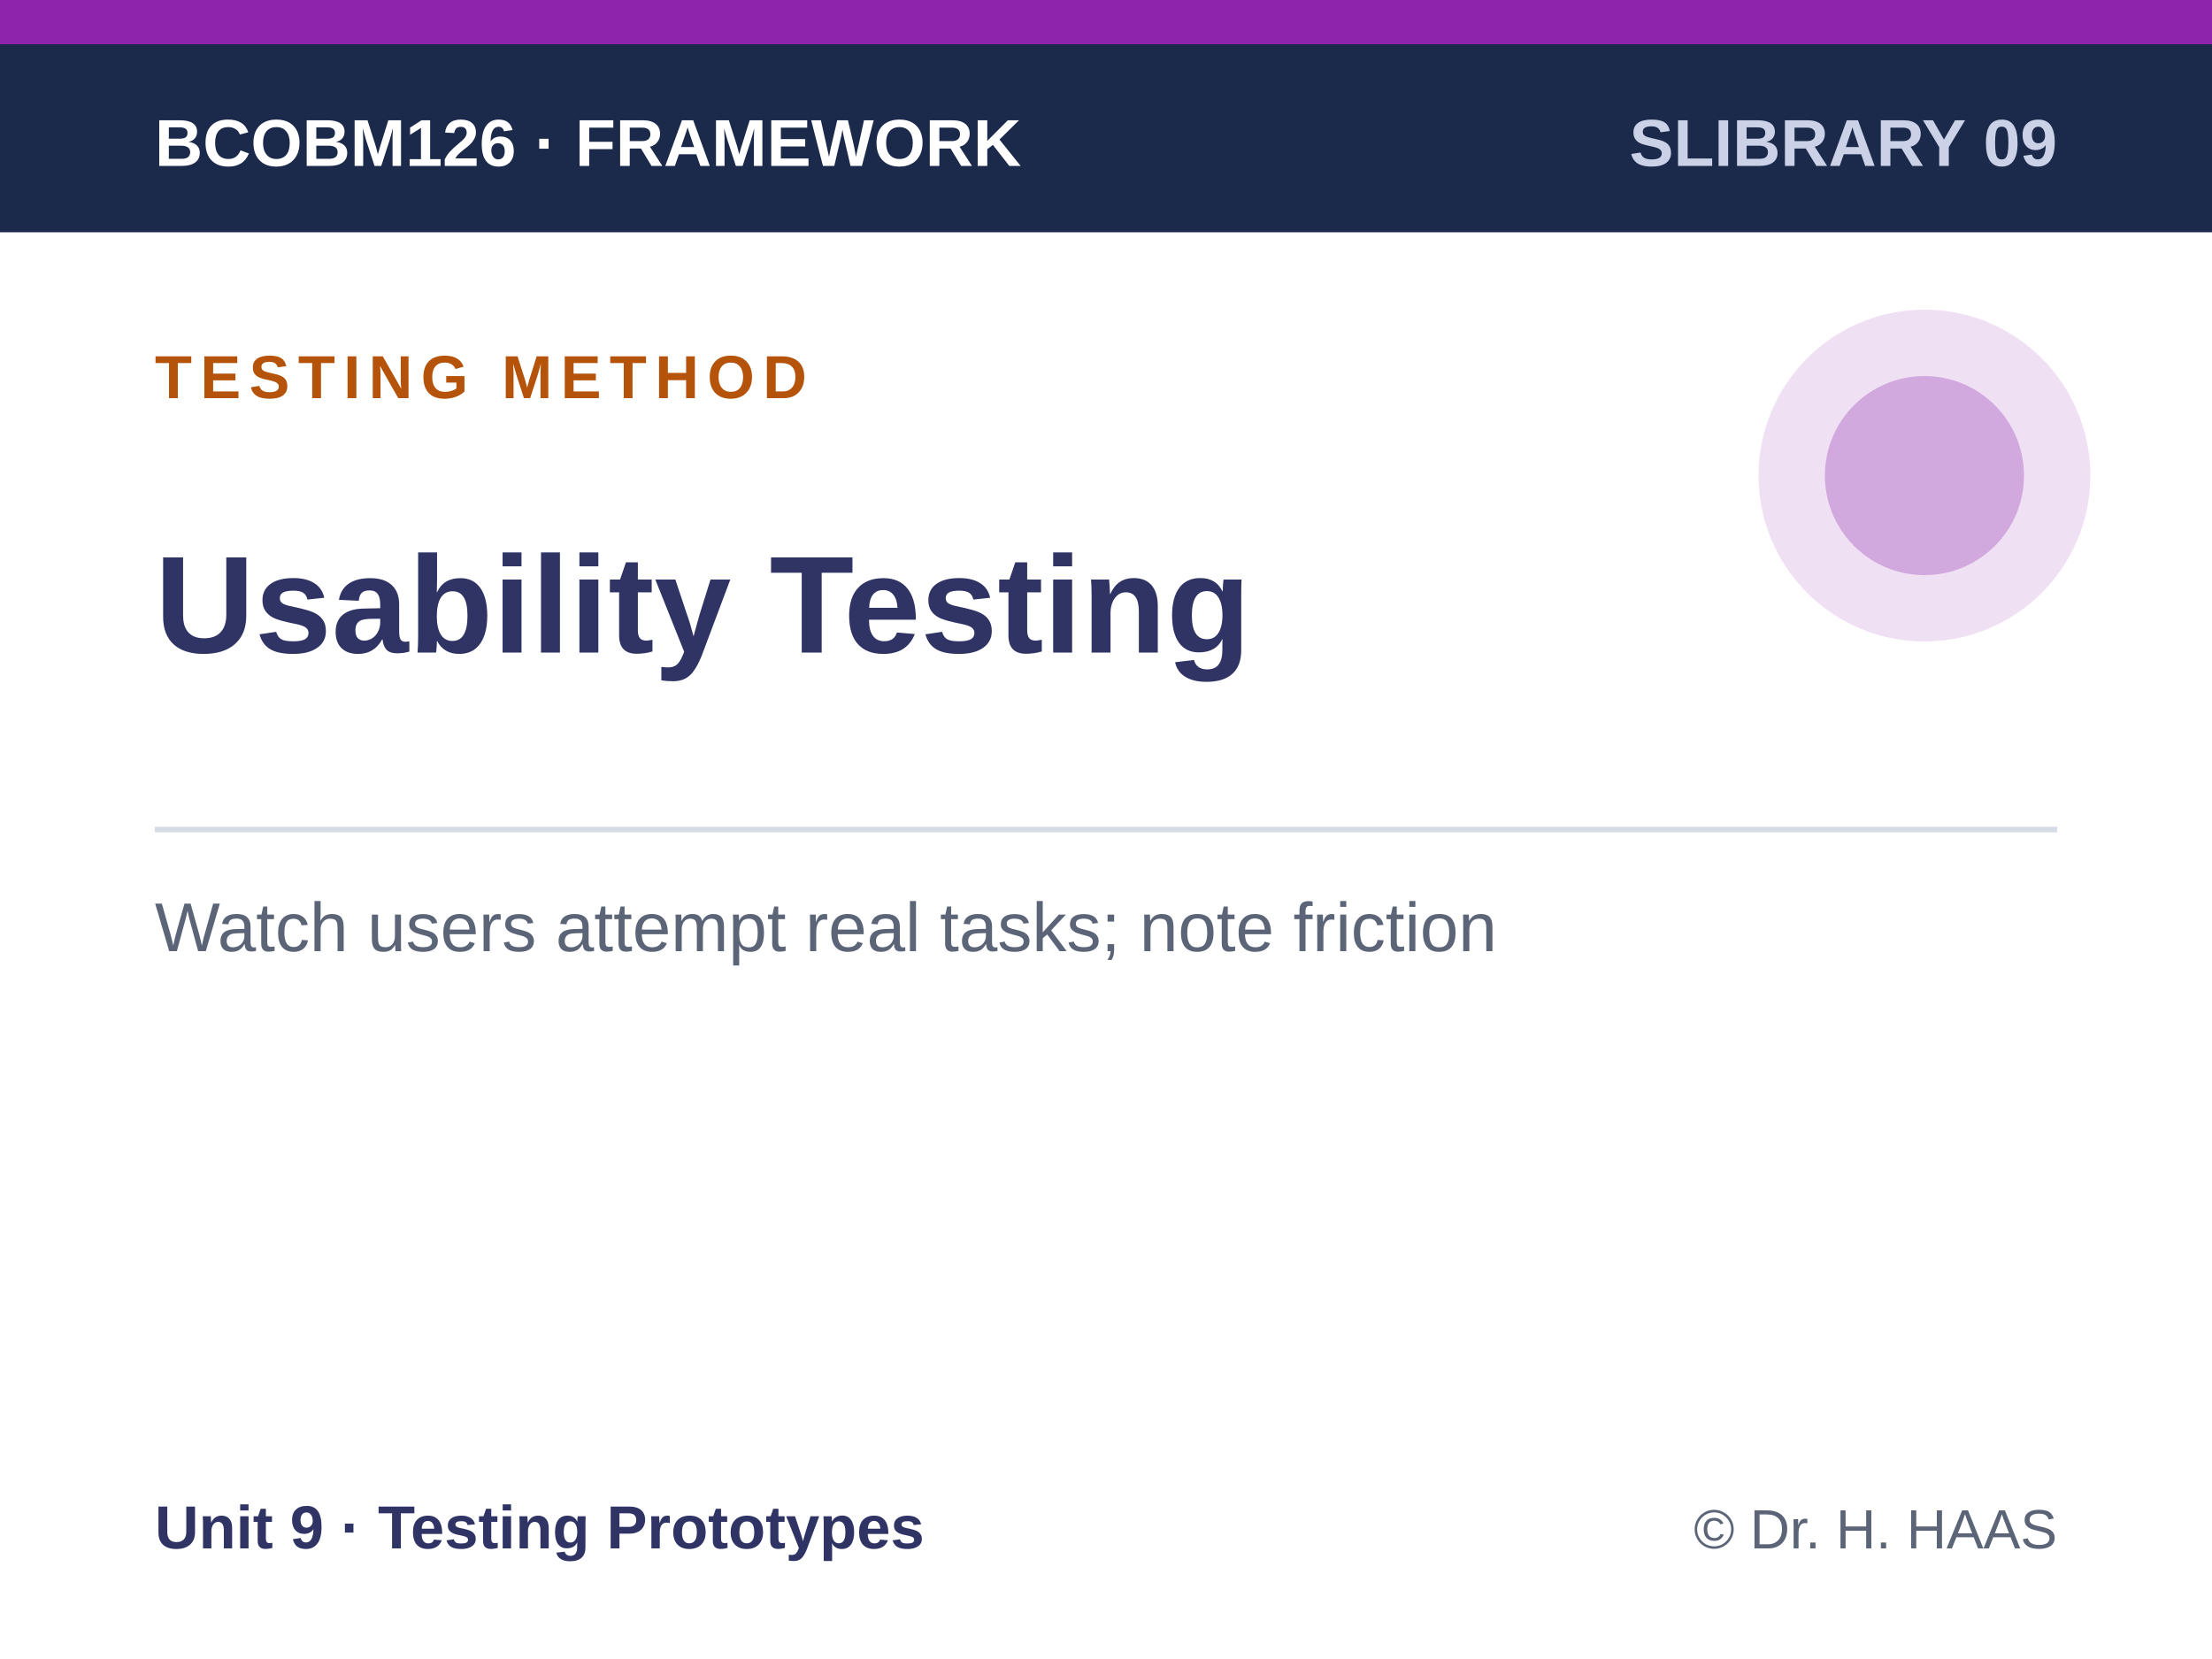
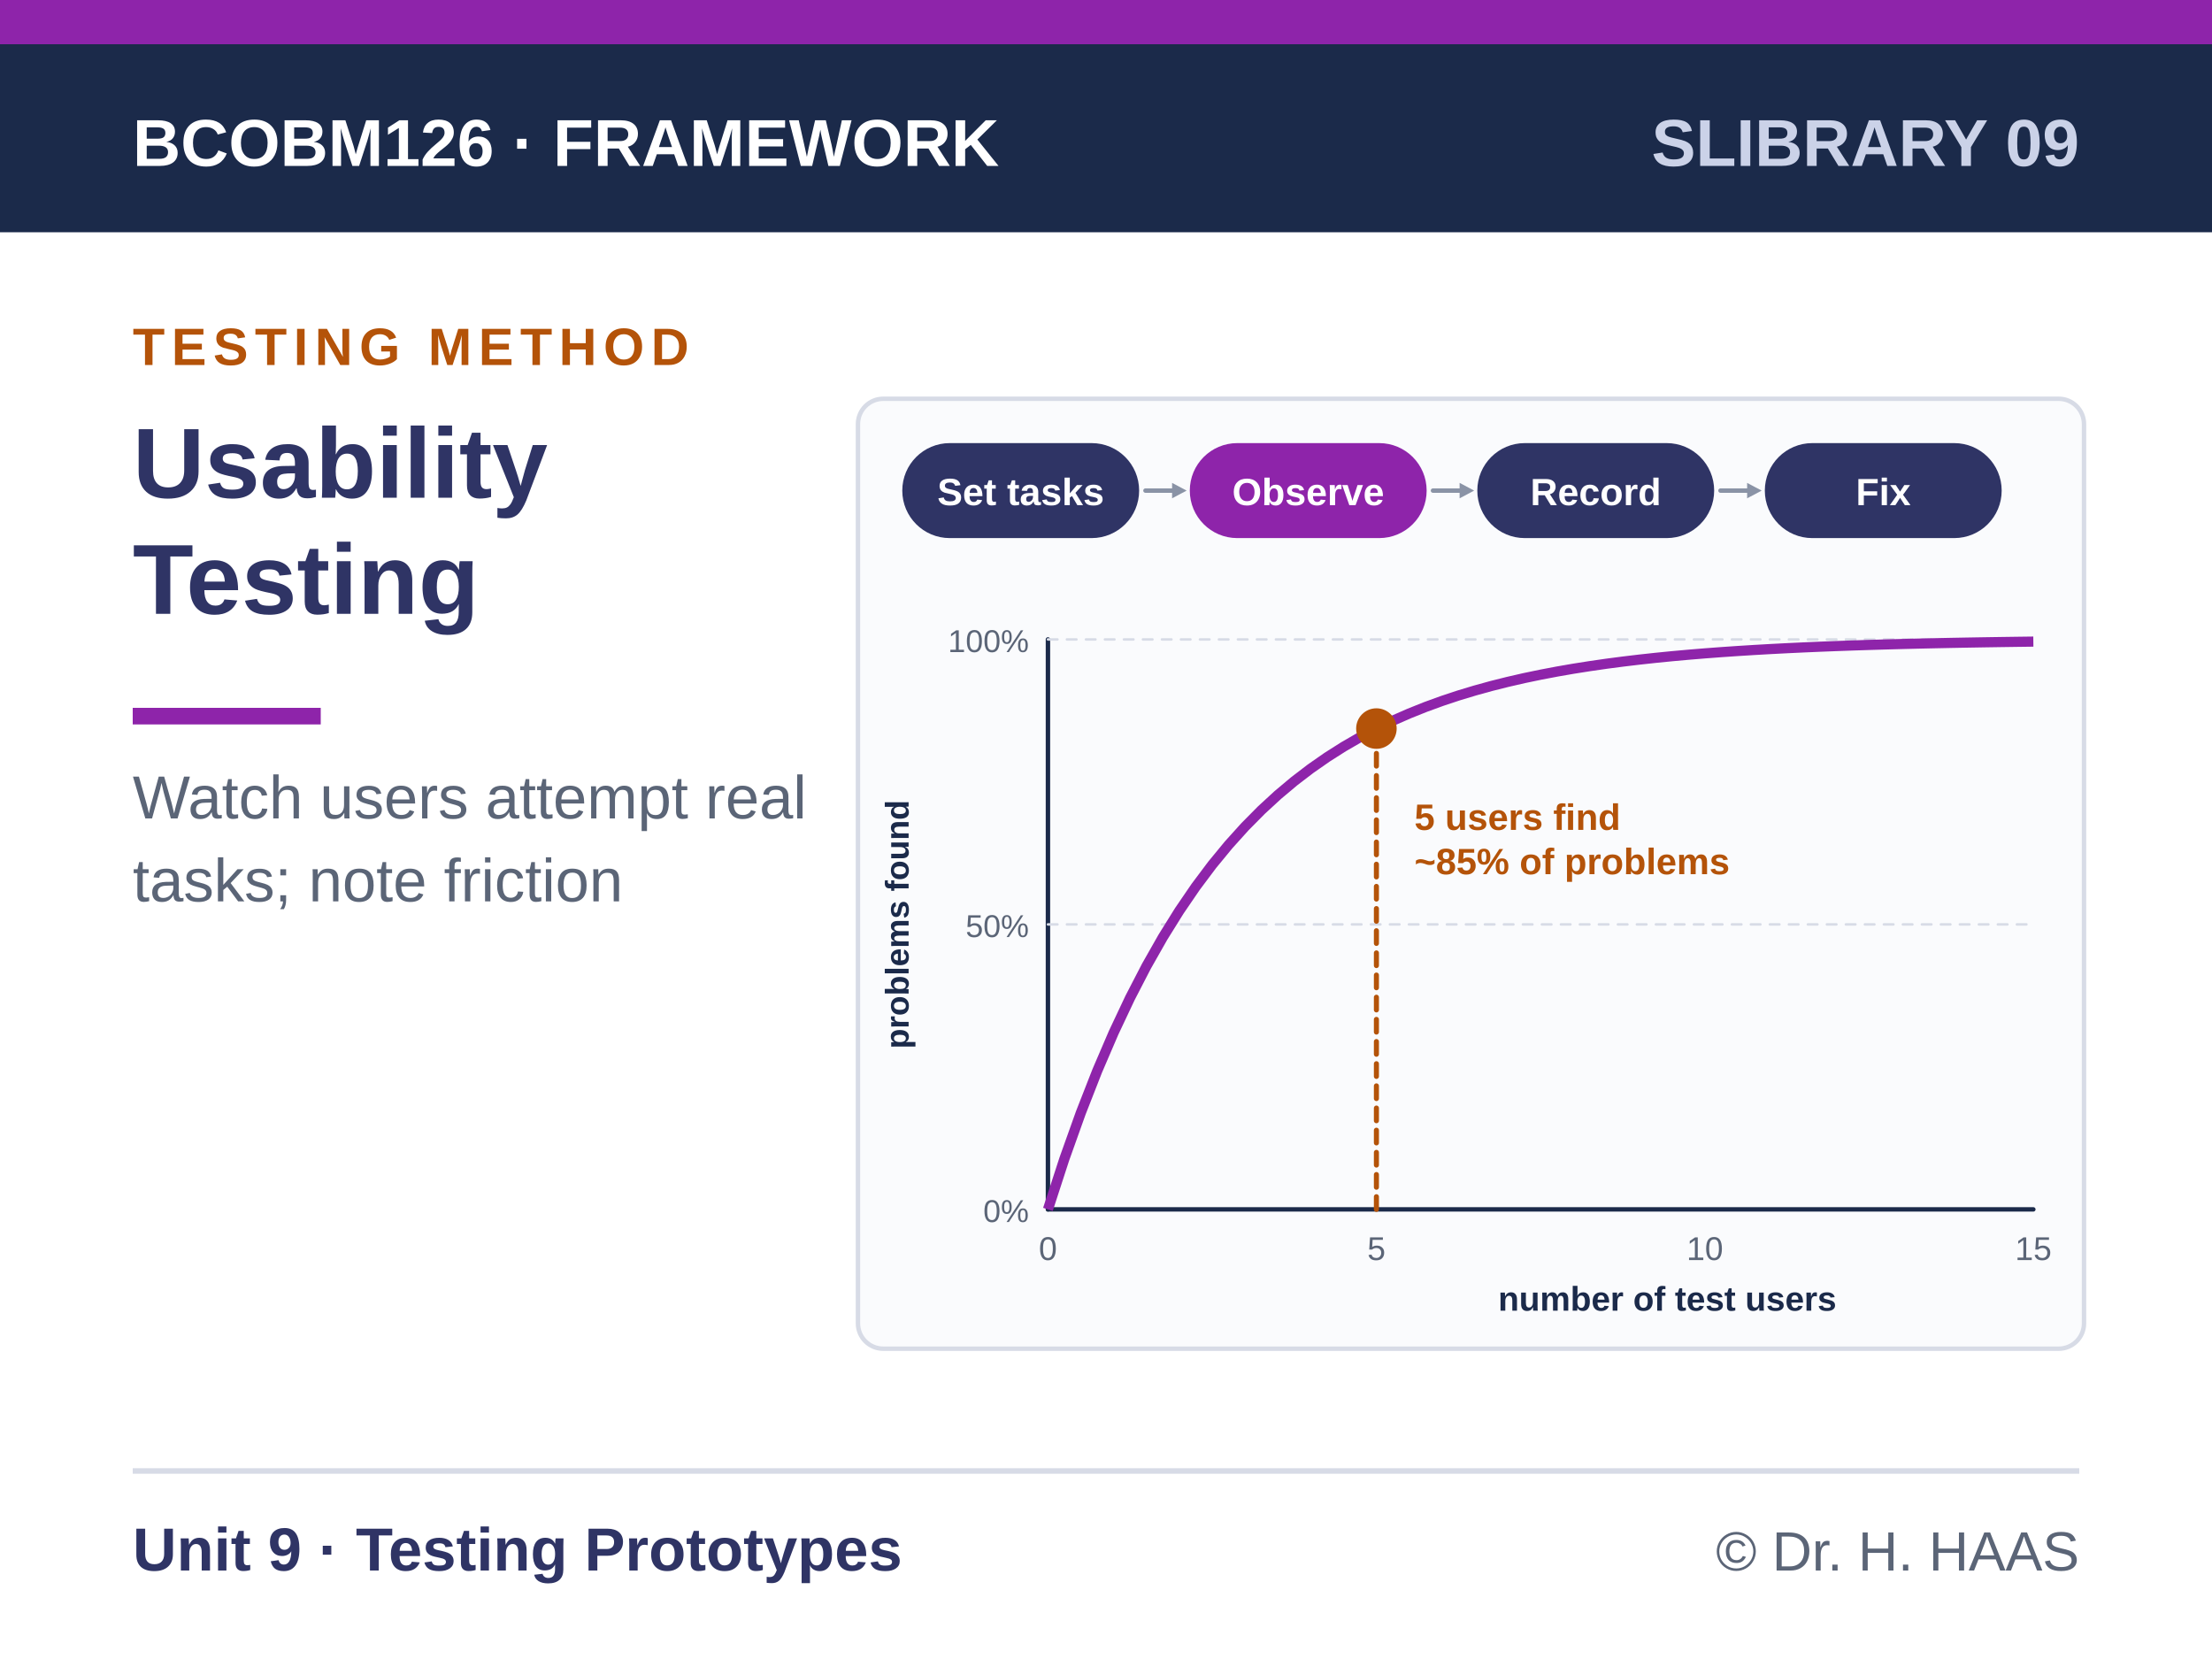
<svg xmlns="http://www.w3.org/2000/svg" viewBox="0 0 400 300" width="400" height="300" role="img" aria-label="Usability Testing framework thumbnail">
  <rect width="400" height="300" fill="#ffffff" />
  <rect width="400" height="8" fill="#8e24aa" />
  <rect x="0" y="8" width="400" height="34" fill="#1B2A4A" />
-   <text x="28" y="30" font-family="Arial, Helvetica, sans-serif" font-size="12" font-weight="700" fill="#ffffff">BCOBM126 · FRAMEWORK</text>
-   <text x="372" y="30" text-anchor="end" font-family="Arial, Helvetica, sans-serif" font-size="12" font-weight="700" fill="#cbd2e8">SLIBRARY 09</text>
-   <circle cx="348" cy="86" r="30" fill="#8e24aa" opacity="0.14" />
-   <circle cx="348" cy="86" r="18" fill="#8e24aa" opacity="0.30" />
-   <text x="28" y="72" font-family="Arial, Helvetica, sans-serif" font-size="11" font-weight="700" letter-spacing="1.5" fill="#B45309">TESTING METHOD</text>
-   <text x="28" y="118" font-family="Arial, Helvetica, sans-serif" font-size="25" font-weight="700" fill="#2F3465">
-     <tspan x="28" dy="0">Usability Testing</tspan>
-   </text>
-   <line x1="28" y1="150" x2="372" y2="150" stroke="#d7dbe6" stroke-width="1" />
-   <text x="28" y="172" font-family="Arial, Helvetica, sans-serif" font-size="12.5" fill="#5b6577">Watch users attempt real tasks; note friction</text>
-   <text x="28" y="280" font-family="Arial, Helvetica, sans-serif" font-size="11" font-weight="700" fill="#2F3465">Unit 9 · Testing Prototypes</text>
-   <text x="372" y="280" text-anchor="end" font-family="Arial, Helvetica, sans-serif" font-size="10" fill="#5b6577">© Dr. H. HAAS</text>
+   <text x="24" y="30" font-family="Arial, Helvetica, sans-serif" font-size="12" font-weight="700" fill="#ffffff">BCOBM126 · FRAMEWORK</text>
+   <text x="376" y="30" text-anchor="end" font-family="Arial, Helvetica, sans-serif" font-size="12" font-weight="700" fill="#cbd2e8">SLIBRARY 09</text>
+   <text x="24" y="66" font-family="Arial, Helvetica, sans-serif" font-size="9.5" font-weight="700" letter-spacing="1.2" fill="#B45309">TESTING METHOD</text>
+   <text x="24" y="90" font-family="Arial, Helvetica, sans-serif" font-size="18" font-weight="700" fill="#2F3465">Usability</text>
+   <text x="24" y="111" font-family="Arial, Helvetica, sans-serif" font-size="18" font-weight="700" fill="#2F3465">Testing</text>
+   <rect x="24" y="128" width="34" height="3" fill="#8e24aa" />
+   <text x="24" y="148" font-family="Arial, Helvetica, sans-serif" font-size="11" fill="#5b6577">Watch users attempt real</text>
+   <text x="24" y="163" font-family="Arial, Helvetica, sans-serif" font-size="11" fill="#5b6577">tasks; note friction</text>
+   <svg x="154.0" y="58.0" width="224.0" height="200.0" preserveAspectRatio="xMidYMid meet" version="1.1" viewBox="0 0 195.6 152">
+     <path transform="matrix(1,0,0,-1,1,151)" d="M4 0H189.6C191.811 0 193.6 1.789 193.6 4V146C193.6 148.211 191.811 150 189.6 150H4C1.789 150 0 148.211 0 146V4C0 1.789 1.789 0 4 0Z" fill="#fafbfd" fill-rule="evenodd" />
+     <path transform="matrix(1,0,0,-1,1,151)" stroke-width=".7" stroke-linecap="butt" stroke-miterlimit="10" stroke-linejoin="miter" fill="none" stroke="#d7dbe6" d="M4 0H189.6C191.811 0 193.6 1.789 193.6 4V146C193.6 148.211 191.811 150 189.6 150H4C1.789 150 0 148.211 0 146V4C0 1.789 1.789 0 4 0Z" />
+     <path transform="matrix(1,0,0,-1,1,151)" d="M14.5 128H36.9C41.046 128 44.4 131.354 44.4 135.5 44.4 139.646 41.046 143 36.9 143H14.5C10.354 143 7 139.646 7 135.5 7 131.354 10.354 128 14.5 128Z" fill="#2f3465" fill-rule="evenodd" />
+     <text fill="#ffffff" xml:space="preserve" transform="matrix(1 0 -0 1 1 151)" font-size="6" font-family="Arial, Helvetica, sans-serif" font-weight="bold">
+       <tspan y="-133.2" x="12.527 16.529 19.865 21.863 23.531 25.529 28.865 32.201 35.537">Set tasks</tspan>
+     </text>
+     <path transform="matrix(1,0,0,-1,1,151)" stroke-width=".7" stroke-linecap="round" stroke-miterlimit="10" stroke-linejoin="miter" fill="none" stroke="#8a93a6" d="M45.4 135.5H50.34" />
+     <path transform="matrix(1,0,0,-1,1,151)" d="M51.9 135.5 49.604 136.721V134.279Z" fill="#8a93a6" fill-rule="evenodd" />
+     <path transform="matrix(1,0,0,-1,1,151)" d="M59.9 128H82.3C86.446 128 89.8 131.354 89.8 135.5 89.8 139.646 86.446 143 82.3 143H59.9C55.754 143 52.4 139.646 52.4 135.5 52.4 131.354 55.754 128 59.9 128Z" fill="#8e24aa" fill-rule="evenodd" />
+     <text fill="#ffffff" xml:space="preserve" transform="matrix(1 0 -0 1 1 151)" font-size="6" font-family="Arial, Helvetica, sans-serif" font-weight="bold">
+       <tspan y="-133.2" x="59.094 63.762 67.428 70.764 74.1 76.434 79.77">Observe</tspan>
+     </text>
+     <path transform="matrix(1,0,0,-1,1,151)" stroke-width=".7" stroke-linecap="round" stroke-miterlimit="10" stroke-linejoin="miter" fill="none" stroke="#8a93a6" d="M90.8 135.5H95.74" />
+     <path transform="matrix(1,0,0,-1,1,151)" d="M97.3 135.5 95.004 136.721V134.279Z" fill="#8a93a6" fill-rule="evenodd" />
+     <path transform="matrix(1,0,0,-1,1,151)" d="M105.3 128H127.7C131.846 128 135.2 131.354 135.2 135.5 135.2 139.646 131.846 143 127.7 143H105.3C101.154 143 97.8 139.646 97.8 135.5 97.8 131.354 101.154 128 105.3 128Z" fill="#2f3465" fill-rule="evenodd" />
+     <text fill="#ffffff" xml:space="preserve" transform="matrix(1 0 -0 1 1 151)" font-size="6" font-family="Arial, Helvetica, sans-serif" font-weight="bold">
+       <tspan y="-133.2" x="106.165 110.497 113.833 117.169 120.835 123.169">Record</tspan>
+     </text>
+     <path transform="matrix(1,0,0,-1,1,151)" stroke-width=".7" stroke-linecap="round" stroke-miterlimit="10" stroke-linejoin="miter" fill="none" stroke="#8a93a6" d="M136.2 135.5H141.14" />
+     <path transform="matrix(1,0,0,-1,1,151)" d="M142.7 135.5 140.404 136.721V134.279Z" fill="#8a93a6" fill-rule="evenodd" />
+     <path transform="matrix(1,0,0,-1,1,151)" d="M150.7 128H173.1C177.246 128 180.6 131.354 180.6 135.5 180.6 139.646 177.246 143 173.1 143H150.7C146.554 143 143.2 139.646 143.2 135.5 143.2 131.354 146.554 128 150.7 128Z" fill="#2f3465" fill-rule="evenodd" />
+     <text fill="#ffffff" xml:space="preserve" transform="matrix(1 0 -0 1 1 151)" font-size="6" font-family="Arial, Helvetica, sans-serif" font-weight="bold">
+       <tspan y="-133.2" x="157.565 161.231 162.899">Fix</tspan>
+     </text>
+     <path transform="matrix(1,0,0,-1,1,151)" stroke-width=".7" stroke-linecap="round" stroke-miterlimit="10" stroke-linejoin="miter" fill="none" stroke="#1b2a4a" d="M30 22H185.6" />
+     <path transform="matrix(1,0,0,-1,1,151)" stroke-width=".7" stroke-linecap="round" stroke-miterlimit="10" stroke-linejoin="miter" fill="none" stroke="#1b2a4a" d="M30 22V112" />
+     <text fill="#5b6577" xml:space="preserve" transform="matrix(1 0 -0 1 1 151)" font-size="5" font-family="Arial, Helvetica, sans-serif">
+       <tspan y="-20" x="19.775 22.555">0%</tspan>
+     </text>
+     <text fill="#5b6577" xml:space="preserve" transform="matrix(1 0 -0 1 1 151)" font-size="5" font-family="Arial, Helvetica, sans-serif">
+       <tspan y="-65" x="16.995 19.775 22.555">50%</tspan>
+     </text>
+     <path transform="matrix(1,0,0,-1,1,151)" stroke-width=".4" stroke-linecap="round" stroke-dasharray="1.5,1.5" stroke-miterlimit="10" stroke-linejoin="miter" fill="none" stroke="#d7dbe6" d="M30 67H185.6" />
+     <text fill="#5b6577" xml:space="preserve" transform="matrix(1 0 -0 1 1 151)" font-size="5" font-family="Arial, Helvetica, sans-serif">
+       <tspan y="-110" x="14.215 16.995 19.775 22.555">100%</tspan>
+     </text>
+     <path transform="matrix(1,0,0,-1,1,151)" stroke-width=".4" stroke-linecap="round" stroke-dasharray="1.5,1.5" stroke-miterlimit="10" stroke-linejoin="miter" fill="none" stroke="#d7dbe6" d="M30 112H185.6" />
+     <text fill="#5b6577" xml:space="preserve" transform="matrix(1 0 -0 1 1 151)" font-size="5.2" font-family="Arial, Helvetica, sans-serif">
+       <tspan y="-14" x="28.554">0</tspan>
+     </text>
+     <text fill="#5b6577" xml:space="preserve" transform="matrix(1 0 -0 1 1 151)" font-size="5.2" font-family="Arial, Helvetica, sans-serif">
+       <tspan y="-14" x="80.421">5</tspan>
+     </text>
+     <text fill="#5b6577" xml:space="preserve" transform="matrix(1 0 -0 1 1 151)" font-size="5.2" font-family="Arial, Helvetica, sans-serif">
+       <tspan y="-14" x="130.842 133.733">10</tspan>
+     </text>
+     <text fill="#5b6577" xml:space="preserve" transform="matrix(1 0 -0 1 1 151)" font-size="5.2" font-family="Arial, Helvetica, sans-serif">
+       <tspan y="-14" x="182.709 185.6">15</tspan>
+     </text>
+     <text fill="#1b2a4a" xml:space="preserve" transform="matrix(1 0 -0 1 1 151)" font-size="5.4" font-family="Arial, Helvetica, sans-serif" font-weight="bold">
+       <tspan y="-6" x="101.094 104.394 107.693 112.494 115.793 118.796 120.896 122.397 125.697 127.495 128.996 130.794 133.797 136.799 138.597 140.099 143.398 146.4 149.403 151.503">number of test users</tspan>
+     </text>
+     <path transform="matrix(1,0,0,-1,1,151)" stroke-width="1.6" stroke-linecap="butt" stroke-linejoin="round" fill="none" stroke="#8e24aa" d="M30 22 32.593 29.973 35.187 37.24 37.78 43.864 40.373 49.9 42.967 55.402 45.56 60.416 48.153 64.986 50.747 69.151 53.34 72.947 55.933 76.407 58.527 79.56 61.12 82.434 63.713 85.054 66.307 87.441 68.9 89.617 71.493 91.6 74.087 93.407 76.68 95.054 79.273 96.555 81.867 97.924 84.46 99.171 87.053 100.307 89.647 101.343 92.24 102.287 94.833 103.148 97.427 103.932 100.02 104.647 102.613 105.298 105.207 105.892 107.8 106.433 110.393 106.926 112.987 107.376 115.58 107.785 118.173 108.159 120.767 108.499 123.36 108.809 125.953 109.092 128.547 109.35 131.14 109.584 133.733 109.798 136.327 109.993 138.92 110.171 141.513 110.333 144.107 110.481 146.7 110.615 149.293 110.738 151.887 110.85 154.48 110.952 157.073 111.045 159.667 111.129 162.26 111.207 164.853 111.277 167.447 111.341 170.04 111.399 172.633 111.453 175.227 111.501 177.82 111.545 180.413 111.585 183.007 111.622 185.6 111.656" />
+     <path transform="matrix(1,0,0,-1,1,151)" stroke-width=".8" stroke-linecap="round" stroke-dasharray="2,1.5" stroke-miterlimit="10" stroke-linejoin="miter" fill="none" stroke="#b45309" d="M81.867 22V97.924" />
+     <path transform="matrix(1,0,0,-1,1,151)" d="M85.067 97.924C85.067 99.691 83.634 101.124 81.867 101.124 80.099 101.124 78.667 99.691 78.667 97.924 78.667 96.156 80.099 94.724 81.867 94.724 83.634 94.724 85.067 96.156 85.067 97.924" fill="#b45309" fill-rule="evenodd" />
+     <text fill="#b45309" xml:space="preserve" transform="matrix(1 0 -0 1 1 151)" font-size="5.8" font-family="Arial, Helvetica, sans-serif" font-weight="bold">
+       <tspan y="-81.924" x="87.867 91.091 92.704 96.248 99.472 102.697 104.953 108.178 109.791 111.722 113.334 116.878">5 users find</tspan>
+     </text>
+     <text fill="#b45309" xml:space="preserve" transform="matrix(1 0 -0 1 1 151)" font-size="5.8" font-family="Arial, Helvetica, sans-serif" font-weight="bold">
+       <tspan y="-74.924" x="87.867 91.254 94.479 97.703 102.86 104.472 108.016 109.947 111.56 115.103 117.36 120.903 124.447 126.06 129.284 134.441">~85% of problems</tspan>
+     </text>
+     <text fill="#1b2a4a" xml:space="preserve" transform="matrix(0 -1 1 0 9 84)" font-size="5.2" font-family="Arial, Helvetica, sans-serif" font-weight="bold">
+       <tspan y="0" x="-19.646 -16.468 -14.446 -11.268 -8.091 -6.646 -3.754 .868 3.76 5.205 6.937 10.114 13.291 16.468">problems found</tspan>
+     </text>
+   </svg>
+   <line x1="24" y1="266" x2="376" y2="266" stroke="#d7dbe6" stroke-width="1" />
+   <text x="24" y="284" font-family="Arial, Helvetica, sans-serif" font-size="11" font-weight="700" fill="#2F3465">Unit 9 · Testing Prototypes</text>
+   <text x="376" y="284" text-anchor="end" font-family="Arial, Helvetica, sans-serif" font-size="10" fill="#5b6577">© Dr. H. HAAS</text>
</svg>
